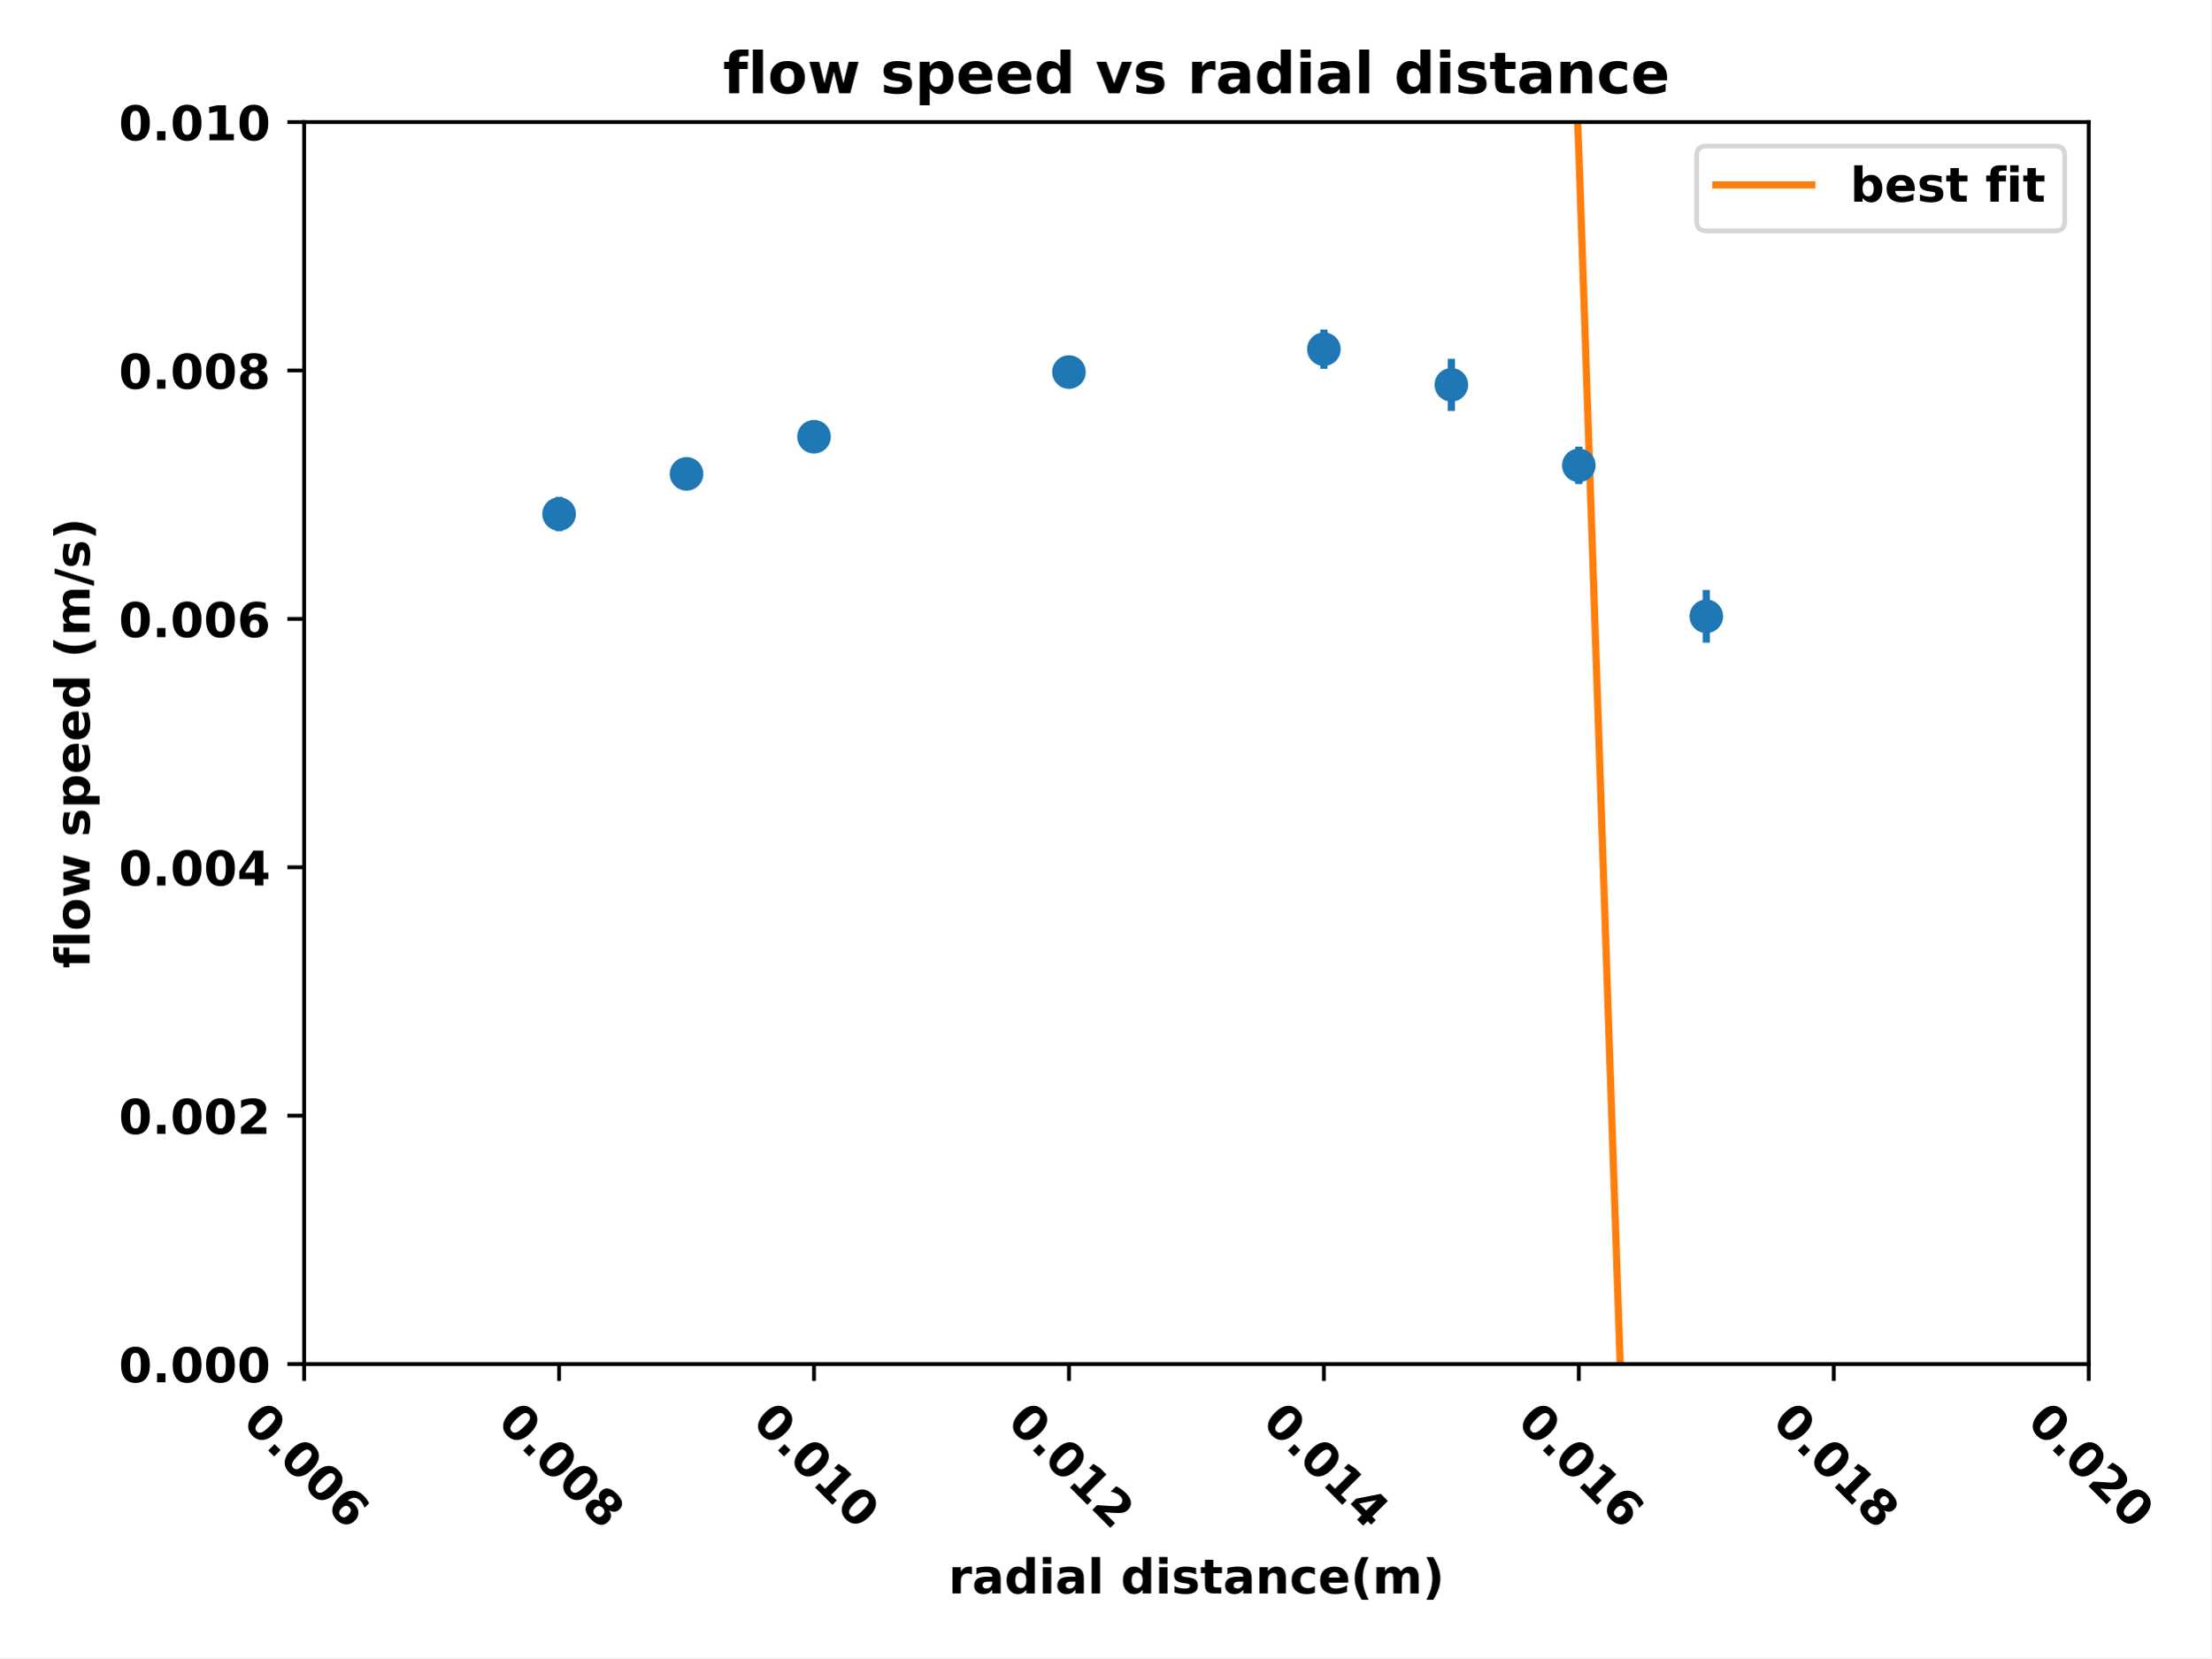
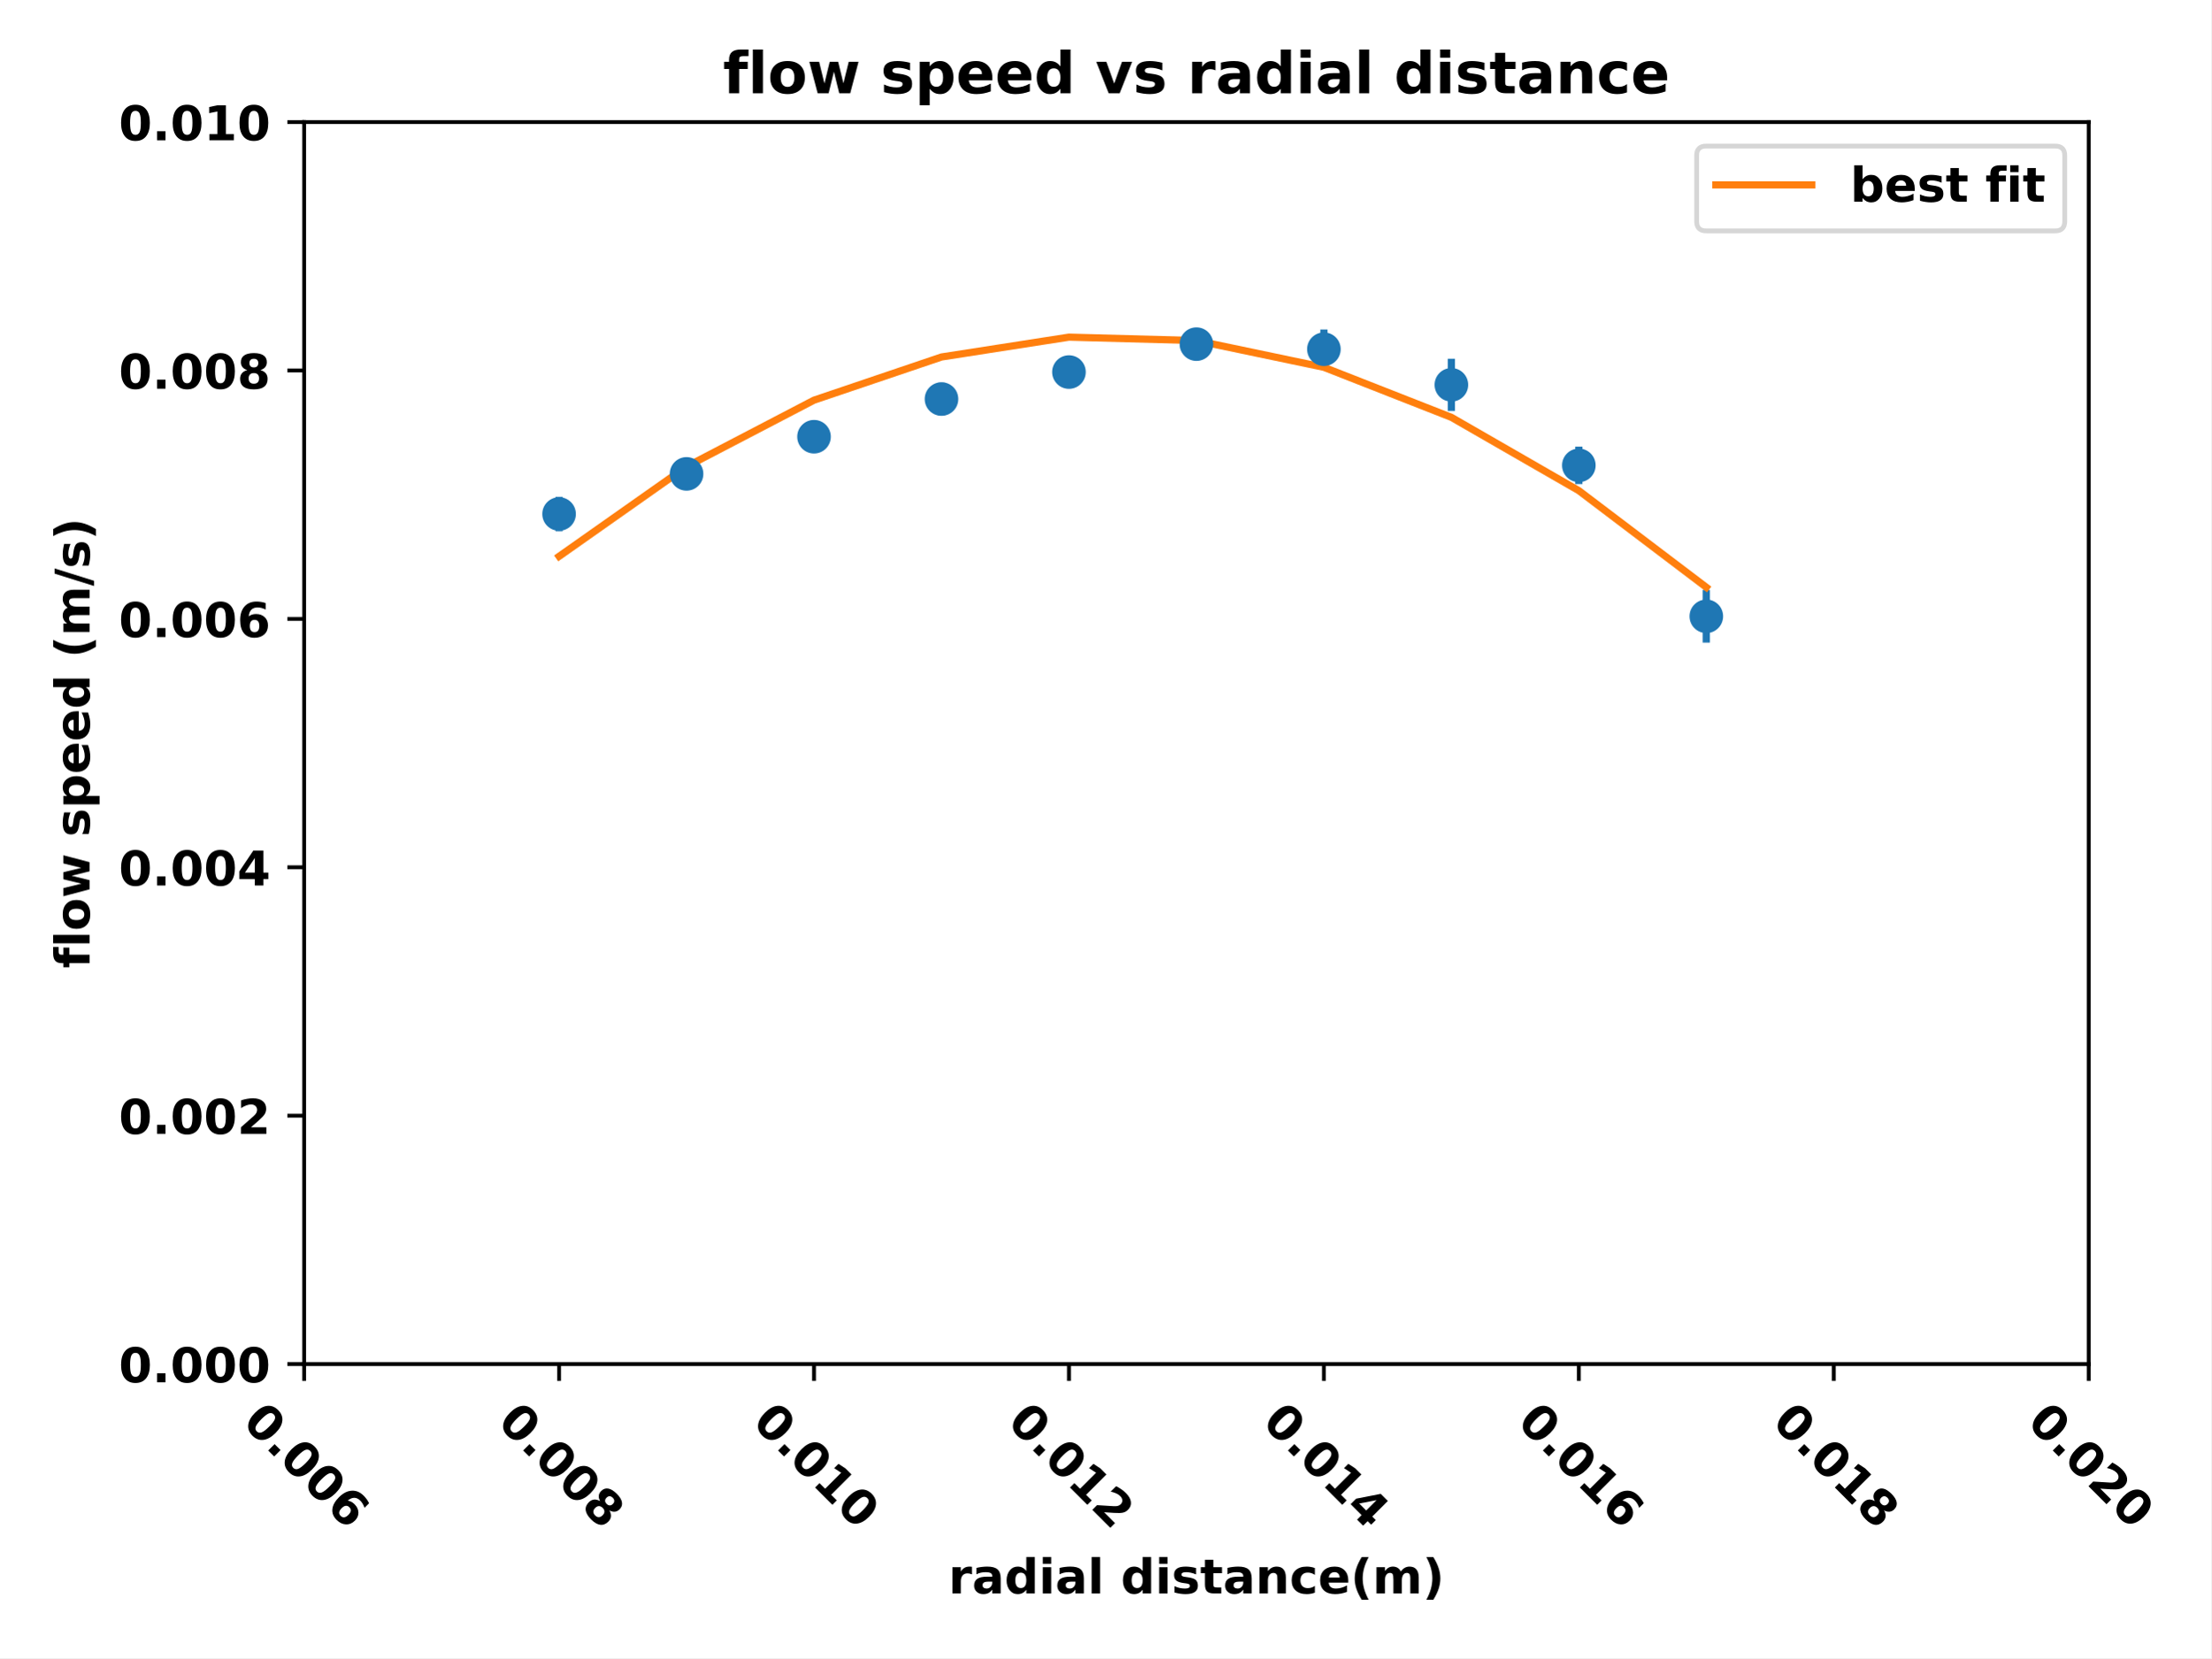
<svg xmlns="http://www.w3.org/2000/svg" xmlns:xlink="http://www.w3.org/1999/xlink" width="460.8pt" height="345.6pt" viewBox="0 0 460.8 345.6" version="1.1">
  <defs>
    <style type="text/css">*{stroke-linejoin: round; stroke-linecap: butt}</style>
  </defs>
  <g id="figure_1">
    <g id="patch_1">
      <path d="M 0 345.6  L 460.8 345.6  L 460.8 0  L 0 0  z " style="fill: #ffffff" />
    </g>
    <g id="axes_1">
      <g id="patch_2">
        <path d="M 63.38 284.318  L 435.299 284.318  L 435.299 25.44  L 63.38 25.44  z " style="fill: #ffffff" />
      </g>
      <g id="matplotlib.axis_1">
        <g id="xtick_1">
          <g id="line2d_1">
            <defs>
-               <path id="m0b6b9bcdab" d="M 0 0  L 0 3.5  " style="stroke: #000000; stroke-width: 0.8" />
+               <path id="m6b2a6a6b42" d="M 0 0  L 0 3.5  " style="stroke: #000000; stroke-width: 0.8" />
            </defs>
            <g>
-               <use xlink:href="#m0b6b9bcdab" x="63.38" y="284.318" style="stroke: #000000; stroke-width: 0.8" />
+               <use xlink:href="#m6b2a6a6b42" x="63.38" y="284.318" style="stroke: #000000; stroke-width: 0.8" />
            </g>
          </g>
          <g id="text_1">
            <g transform="translate(50.24604 296.6914) rotate(-315) scale(0.1 -0.1)">
              <defs>
                <path id="DejaVuSans-Bold-30" d="M 2944 2338  Q 2944 3213 2780 3570  Q 2616 3928 2228 3928  Q 1841 3928 1675 3570  Q 1509 3213 1509 2338  Q 1509 1453 1675 1090  Q 1841 728 2228 728  Q 2613 728 2778 1090  Q 2944 1453 2944 2338  z M 4147 2328  Q 4147 1169 3647 539  Q 3147 -91 2228 -91  Q 1306 -91 806 539  Q 306 1169 306 2328  Q 306 3491 806 4120  Q 1306 4750 2228 4750  Q 3147 4750 3647 4120  Q 4147 3491 4147 2328  z " transform="scale(0.015625)" />
                <path id="DejaVuSans-Bold-2e" d="M 653 1209  L 1778 1209  L 1778 0  L 653 0  L 653 1209  z " transform="scale(0.015625)" />
                <path id="DejaVuSans-Bold-36" d="M 2316 2303  Q 2000 2303 1842 2098  Q 1684 1894 1684 1484  Q 1684 1075 1842 870  Q 2000 666 2316 666  Q 2634 666 2792 870  Q 2950 1075 2950 1484  Q 2950 1894 2792 2098  Q 2634 2303 2316 2303  z M 3803 4544  L 3803 3681  Q 3506 3822 3243 3889  Q 2981 3956 2731 3956  Q 2194 3956 1894 3657  Q 1594 3359 1544 2772  Q 1750 2925 1990 3001  Q 2231 3078 2516 3078  Q 3231 3078 3670 2659  Q 4109 2241 4109 1563  Q 4109 813 3618 361  Q 3128 -91 2303 -91  Q 1394 -91 895 523  Q 397 1138 397 2266  Q 397 3422 980 4083  Q 1563 4744 2578 4744  Q 2900 4744 3203 4694  Q 3506 4644 3803 4544  z " transform="scale(0.015625)" />
              </defs>
              <use xlink:href="#DejaVuSans-Bold-30" />
              <use xlink:href="#DejaVuSans-Bold-2e" x="69.58" />
              <use xlink:href="#DejaVuSans-Bold-30" x="107.568" />
              <use xlink:href="#DejaVuSans-Bold-30" x="177.148" />
              <use xlink:href="#DejaVuSans-Bold-36" x="246.729" />
            </g>
          </g>
        </g>
        <g id="xtick_2">
          <g id="line2d_2">
            <g>
-               <use xlink:href="#m0b6b9bcdab" x="116.511" y="284.318" style="stroke: #000000; stroke-width: 0.8" />
+               <use xlink:href="#m6b2a6a6b42" x="116.511" y="284.318" style="stroke: #000000; stroke-width: 0.8" />
            </g>
          </g>
          <g id="text_2">
            <g transform="translate(103.3774 296.6914) rotate(-315) scale(0.1 -0.1)">
              <defs>
                <path id="DejaVuSans-Bold-38" d="M 2228 2088  Q 1891 2088 1709 1903  Q 1528 1719 1528 1375  Q 1528 1031 1709 848  Q 1891 666 2228 666  Q 2563 666 2741 848  Q 2919 1031 2919 1375  Q 2919 1722 2741 1905  Q 2563 2088 2228 2088  z M 1350 2484  Q 925 2613 709 2878  Q 494 3144 494 3541  Q 494 4131 934 4440  Q 1375 4750 2228 4750  Q 3075 4750 3515 4442  Q 3956 4134 3956 3541  Q 3956 3144 3739 2878  Q 3522 2613 3097 2484  Q 3572 2353 3814 2058  Q 4056 1763 4056 1313  Q 4056 619 3595 264  Q 3134 -91 2228 -91  Q 1319 -91 855 264  Q 391 619 391 1313  Q 391 1763 633 2058  Q 875 2353 1350 2484  z M 1631 3419  Q 1631 3141 1786 2991  Q 1941 2841 2228 2841  Q 2509 2841 2662 2991  Q 2816 3141 2816 3419  Q 2816 3697 2662 3845  Q 2509 3994 2228 3994  Q 1941 3994 1786 3844  Q 1631 3694 1631 3419  z " transform="scale(0.015625)" />
              </defs>
              <use xlink:href="#DejaVuSans-Bold-30" />
              <use xlink:href="#DejaVuSans-Bold-2e" x="69.58" />
              <use xlink:href="#DejaVuSans-Bold-30" x="107.568" />
              <use xlink:href="#DejaVuSans-Bold-30" x="177.148" />
              <use xlink:href="#DejaVuSans-Bold-38" x="246.729" />
            </g>
          </g>
        </g>
        <g id="xtick_3">
          <g id="line2d_3">
            <g>
-               <use xlink:href="#m0b6b9bcdab" x="169.643" y="284.318" style="stroke: #000000; stroke-width: 0.8" />
+               <use xlink:href="#m6b2a6a6b42" x="169.643" y="284.318" style="stroke: #000000; stroke-width: 0.8" />
            </g>
          </g>
          <g id="text_3">
            <g transform="translate(156.5087 296.6914) rotate(-315) scale(0.1 -0.1)">
              <defs>
                <path id="DejaVuSans-Bold-31" d="M 750 831  L 1813 831  L 1813 3847  L 722 3622  L 722 4441  L 1806 4666  L 2950 4666  L 2950 831  L 4013 831  L 4013 0  L 750 0  L 750 831  z " transform="scale(0.015625)" />
              </defs>
              <use xlink:href="#DejaVuSans-Bold-30" />
              <use xlink:href="#DejaVuSans-Bold-2e" x="69.58" />
              <use xlink:href="#DejaVuSans-Bold-30" x="107.568" />
              <use xlink:href="#DejaVuSans-Bold-31" x="177.148" />
              <use xlink:href="#DejaVuSans-Bold-30" x="246.729" />
            </g>
          </g>
        </g>
        <g id="xtick_4">
          <g id="line2d_4">
            <g>
-               <use xlink:href="#m0b6b9bcdab" x="222.774" y="284.318" style="stroke: #000000; stroke-width: 0.8" />
+               <use xlink:href="#m6b2a6a6b42" x="222.774" y="284.318" style="stroke: #000000; stroke-width: 0.8" />
            </g>
          </g>
          <g id="text_4">
            <g transform="translate(209.64 296.6914) rotate(-315) scale(0.1 -0.1)">
              <defs>
                <path id="DejaVuSans-Bold-32" d="M 1844 884  L 3897 884  L 3897 0  L 506 0  L 506 884  L 2209 2388  Q 2438 2594 2547 2791  Q 2656 2988 2656 3200  Q 2656 3528 2436 3728  Q 2216 3928 1850 3928  Q 1569 3928 1234 3808  Q 900 3688 519 3450  L 519 4475  Q 925 4609 1322 4679  Q 1719 4750 2100 4750  Q 2938 4750 3402 4381  Q 3866 4013 3866 3353  Q 3866 2972 3669 2642  Q 3472 2313 2841 1759  L 1844 884  z " transform="scale(0.015625)" />
              </defs>
              <use xlink:href="#DejaVuSans-Bold-30" />
              <use xlink:href="#DejaVuSans-Bold-2e" x="69.58" />
              <use xlink:href="#DejaVuSans-Bold-30" x="107.568" />
              <use xlink:href="#DejaVuSans-Bold-31" x="177.148" />
              <use xlink:href="#DejaVuSans-Bold-32" x="246.729" />
            </g>
          </g>
        </g>
        <g id="xtick_5">
          <g id="line2d_5">
            <g>
-               <use xlink:href="#m0b6b9bcdab" x="275.905" y="284.318" style="stroke: #000000; stroke-width: 0.8" />
+               <use xlink:href="#m6b2a6a6b42" x="275.905" y="284.318" style="stroke: #000000; stroke-width: 0.8" />
            </g>
          </g>
          <g id="text_5">
            <g transform="translate(262.7713 296.6914) rotate(-315) scale(0.1 -0.1)">
              <defs>
                <path id="DejaVuSans-Bold-34" d="M 2356 3675  L 1038 1722  L 2356 1722  L 2356 3675  z M 2156 4666  L 3494 4666  L 3494 1722  L 4159 1722  L 4159 850  L 3494 850  L 3494 0  L 2356 0  L 2356 850  L 288 850  L 288 1881  L 2156 4666  z " transform="scale(0.015625)" />
              </defs>
              <use xlink:href="#DejaVuSans-Bold-30" />
              <use xlink:href="#DejaVuSans-Bold-2e" x="69.58" />
              <use xlink:href="#DejaVuSans-Bold-30" x="107.568" />
              <use xlink:href="#DejaVuSans-Bold-31" x="177.148" />
              <use xlink:href="#DejaVuSans-Bold-34" x="246.729" />
            </g>
          </g>
        </g>
        <g id="xtick_6">
          <g id="line2d_6">
            <g>
-               <use xlink:href="#m0b6b9bcdab" x="329.037" y="284.318" style="stroke: #000000; stroke-width: 0.8" />
+               <use xlink:href="#m6b2a6a6b42" x="329.037" y="284.318" style="stroke: #000000; stroke-width: 0.8" />
            </g>
          </g>
          <g id="text_6">
            <g transform="translate(315.9027 296.6914) rotate(-315) scale(0.1 -0.1)">
              <use xlink:href="#DejaVuSans-Bold-30" />
              <use xlink:href="#DejaVuSans-Bold-2e" x="69.58" />
              <use xlink:href="#DejaVuSans-Bold-30" x="107.568" />
              <use xlink:href="#DejaVuSans-Bold-31" x="177.148" />
              <use xlink:href="#DejaVuSans-Bold-36" x="246.729" />
            </g>
          </g>
        </g>
        <g id="xtick_7">
          <g id="line2d_7">
            <g>
-               <use xlink:href="#m0b6b9bcdab" x="382.168" y="284.318" style="stroke: #000000; stroke-width: 0.8" />
+               <use xlink:href="#m6b2a6a6b42" x="382.168" y="284.318" style="stroke: #000000; stroke-width: 0.8" />
            </g>
          </g>
          <g id="text_7">
            <g transform="translate(369.034 296.6914) rotate(-315) scale(0.1 -0.1)">
              <use xlink:href="#DejaVuSans-Bold-30" />
              <use xlink:href="#DejaVuSans-Bold-2e" x="69.58" />
              <use xlink:href="#DejaVuSans-Bold-30" x="107.568" />
              <use xlink:href="#DejaVuSans-Bold-31" x="177.148" />
              <use xlink:href="#DejaVuSans-Bold-38" x="246.729" />
            </g>
          </g>
        </g>
        <g id="xtick_8">
          <g id="line2d_8">
            <g>
-               <use xlink:href="#m0b6b9bcdab" x="435.299" y="284.318" style="stroke: #000000; stroke-width: 0.8" />
+               <use xlink:href="#m6b2a6a6b42" x="435.299" y="284.318" style="stroke: #000000; stroke-width: 0.8" />
            </g>
          </g>
          <g id="text_8">
            <g transform="translate(422.1653 296.6914) rotate(-315) scale(0.1 -0.1)">
              <use xlink:href="#DejaVuSans-Bold-30" />
              <use xlink:href="#DejaVuSans-Bold-2e" x="69.58" />
              <use xlink:href="#DejaVuSans-Bold-30" x="107.568" />
              <use xlink:href="#DejaVuSans-Bold-32" x="177.148" />
              <use xlink:href="#DejaVuSans-Bold-30" x="246.729" />
            </g>
          </g>
        </g>
        <g id="text_9">
          <g transform="translate(197.6498 332.126) scale(0.1 -0.1)">
            <defs>
              <path id="DejaVuSans-Bold-72" d="M 3138 2547  Q 2991 2616 2845 2648  Q 2700 2681 2553 2681  Q 2122 2681 1889 2404  Q 1656 2128 1656 1613  L 1656 0  L 538 0  L 538 3500  L 1656 3500  L 1656 2925  Q 1872 3269 2151 3426  Q 2431 3584 2822 3584  Q 2878 3584 2943 3579  Q 3009 3575 3134 3559  L 3138 2547  z " transform="scale(0.015625)" />
              <path id="DejaVuSans-Bold-61" d="M 2106 1575  Q 1756 1575 1579 1456  Q 1403 1338 1403 1106  Q 1403 894 1545 773  Q 1688 653 1941 653  Q 2256 653 2472 879  Q 2688 1106 2688 1447  L 2688 1575  L 2106 1575  z M 3816 1997  L 3816 0  L 2688 0  L 2688 519  Q 2463 200 2181 54  Q 1900 -91 1497 -91  Q 953 -91 614 226  Q 275 544 275 1050  Q 275 1666 698 1953  Q 1122 2241 2028 2241  L 2688 2241  L 2688 2328  Q 2688 2594 2478 2717  Q 2269 2841 1825 2841  Q 1466 2841 1156 2769  Q 847 2697 581 2553  L 581 3406  Q 941 3494 1303 3539  Q 1666 3584 2028 3584  Q 2975 3584 3395 3211  Q 3816 2838 3816 1997  z " transform="scale(0.015625)" />
              <path id="DejaVuSans-Bold-64" d="M 2919 2988  L 2919 4863  L 4044 4863  L 4044 0  L 2919 0  L 2919 506  Q 2688 197 2409 53  Q 2131 -91 1766 -91  Q 1119 -91 703 423  Q 288 938 288 1747  Q 288 2556 703 3070  Q 1119 3584 1766 3584  Q 2128 3584 2408 3439  Q 2688 3294 2919 2988  z M 2181 722  Q 2541 722 2730 984  Q 2919 1247 2919 1747  Q 2919 2247 2730 2509  Q 2541 2772 2181 2772  Q 1825 2772 1636 2509  Q 1447 2247 1447 1747  Q 1447 1247 1636 984  Q 1825 722 2181 722  z " transform="scale(0.015625)" />
              <path id="DejaVuSans-Bold-69" d="M 538 3500  L 1656 3500  L 1656 0  L 538 0  L 538 3500  z M 538 4863  L 1656 4863  L 1656 3950  L 538 3950  L 538 4863  z " transform="scale(0.015625)" />
              <path id="DejaVuSans-Bold-6c" d="M 538 4863  L 1656 4863  L 1656 0  L 538 0  L 538 4863  z " transform="scale(0.015625)" />
              <path id="DejaVuSans-Bold-20" transform="scale(0.015625)" />
              <path id="DejaVuSans-Bold-73" d="M 3272 3391  L 3272 2541  Q 2913 2691 2578 2766  Q 2244 2841 1947 2841  Q 1628 2841 1473 2761  Q 1319 2681 1319 2516  Q 1319 2381 1436 2309  Q 1553 2238 1856 2203  L 2053 2175  Q 2913 2066 3209 1816  Q 3506 1566 3506 1031  Q 3506 472 3093 190  Q 2681 -91 1863 -91  Q 1516 -91 1145 -36  Q 775 19 384 128  L 384 978  Q 719 816 1070 734  Q 1422 653 1784 653  Q 2113 653 2278 743  Q 2444 834 2444 1013  Q 2444 1163 2330 1236  Q 2216 1309 1875 1350  L 1678 1375  Q 931 1469 631 1722  Q 331 1975 331 2491  Q 331 3047 712 3315  Q 1094 3584 1881 3584  Q 2191 3584 2531 3537  Q 2872 3491 3272 3391  z " transform="scale(0.015625)" />
              <path id="DejaVuSans-Bold-74" d="M 1759 4494  L 1759 3500  L 2913 3500  L 2913 2700  L 1759 2700  L 1759 1216  Q 1759 972 1856 886  Q 1953 800 2241 800  L 2816 800  L 2816 0  L 1856 0  Q 1194 0 917 276  Q 641 553 641 1216  L 641 2700  L 84 2700  L 84 3500  L 641 3500  L 641 4494  L 1759 4494  z " transform="scale(0.015625)" />
              <path id="DejaVuSans-Bold-6e" d="M 4056 2131  L 4056 0  L 2931 0  L 2931 347  L 2931 1631  Q 2931 2084 2911 2256  Q 2891 2428 2841 2509  Q 2775 2619 2662 2680  Q 2550 2741 2406 2741  Q 2056 2741 1856 2470  Q 1656 2200 1656 1722  L 1656 0  L 538 0  L 538 3500  L 1656 3500  L 1656 2988  Q 1909 3294 2193 3439  Q 2478 3584 2822 3584  Q 3428 3584 3742 3212  Q 4056 2841 4056 2131  z " transform="scale(0.015625)" />
              <path id="DejaVuSans-Bold-63" d="M 3366 3391  L 3366 2478  Q 3138 2634 2908 2709  Q 2678 2784 2431 2784  Q 1963 2784 1702 2511  Q 1441 2238 1441 1747  Q 1441 1256 1702 982  Q 1963 709 2431 709  Q 2694 709 2930 787  Q 3166 866 3366 1019  L 3366 103  Q 3103 6 2833 -42  Q 2563 -91 2291 -91  Q 1344 -91 809 395  Q 275 881 275 1747  Q 275 2613 809 3098  Q 1344 3584 2291 3584  Q 2566 3584 2833 3536  Q 3100 3488 3366 3391  z " transform="scale(0.015625)" />
              <path id="DejaVuSans-Bold-65" d="M 4031 1759  L 4031 1441  L 1416 1441  Q 1456 1047 1700 850  Q 1944 653 2381 653  Q 2734 653 3104 758  Q 3475 863 3866 1075  L 3866 213  Q 3469 63 3072 -14  Q 2675 -91 2278 -91  Q 1328 -91 801 392  Q 275 875 275 1747  Q 275 2603 792 3093  Q 1309 3584 2216 3584  Q 3041 3584 3536 3087  Q 4031 2591 4031 1759  z M 2881 2131  Q 2881 2450 2695 2645  Q 2509 2841 2209 2841  Q 1884 2841 1681 2658  Q 1478 2475 1428 2131  L 2881 2131  z " transform="scale(0.015625)" />
              <path id="DejaVuSans-Bold-28" d="M 2413 -844  L 1484 -844  Q 1006 -72 778 623  Q 550 1319 550 2003  Q 550 2688 779 3389  Q 1009 4091 1484 4856  L 2413 4856  Q 2013 4116 1813 3408  Q 1613 2700 1613 2009  Q 1613 1319 1811 609  Q 2009 -100 2413 -844  z " transform="scale(0.015625)" />
              <path id="DejaVuSans-Bold-6d" d="M 3781 2919  Q 3994 3244 4286 3414  Q 4578 3584 4928 3584  Q 5531 3584 5847 3212  Q 6163 2841 6163 2131  L 6163 0  L 5038 0  L 5038 1825  Q 5041 1866 5042 1909  Q 5044 1953 5044 2034  Q 5044 2406 4934 2573  Q 4825 2741 4581 2741  Q 4263 2741 4089 2478  Q 3916 2216 3909 1719  L 3909 0  L 2784 0  L 2784 1825  Q 2784 2406 2684 2573  Q 2584 2741 2328 2741  Q 2006 2741 1831 2477  Q 1656 2213 1656 1722  L 1656 0  L 531 0  L 531 3500  L 1656 3500  L 1656 2988  Q 1863 3284 2130 3434  Q 2397 3584 2719 3584  Q 3081 3584 3359 3409  Q 3638 3234 3781 2919  z " transform="scale(0.015625)" />
              <path id="DejaVuSans-Bold-29" d="M 513 -844  Q 913 -100 1113 609  Q 1313 1319 1313 2009  Q 1313 2700 1113 3408  Q 913 4116 513 4856  L 1441 4856  Q 1916 4091 2145 3389  Q 2375 2688 2375 2003  Q 2375 1319 2147 623  Q 1919 -72 1441 -844  L 513 -844  z " transform="scale(0.015625)" />
            </defs>
            <use xlink:href="#DejaVuSans-Bold-72" />
            <use xlink:href="#DejaVuSans-Bold-61" x="49.316" />
            <use xlink:href="#DejaVuSans-Bold-64" x="116.797" />
            <use xlink:href="#DejaVuSans-Bold-69" x="188.379" />
            <use xlink:href="#DejaVuSans-Bold-61" x="222.656" />
            <use xlink:href="#DejaVuSans-Bold-6c" x="290.137" />
            <use xlink:href="#DejaVuSans-Bold-20" x="324.414" />
            <use xlink:href="#DejaVuSans-Bold-64" x="359.229" />
            <use xlink:href="#DejaVuSans-Bold-69" x="430.811" />
            <use xlink:href="#DejaVuSans-Bold-73" x="465.088" />
            <use xlink:href="#DejaVuSans-Bold-74" x="524.609" />
            <use xlink:href="#DejaVuSans-Bold-61" x="572.412" />
            <use xlink:href="#DejaVuSans-Bold-6e" x="639.893" />
            <use xlink:href="#DejaVuSans-Bold-63" x="711.084" />
            <use xlink:href="#DejaVuSans-Bold-65" x="770.361" />
            <use xlink:href="#DejaVuSans-Bold-28" x="838.184" />
            <use xlink:href="#DejaVuSans-Bold-6d" x="883.887" />
            <use xlink:href="#DejaVuSans-Bold-29" x="988.086" />
          </g>
        </g>
      </g>
      <g id="matplotlib.axis_2">
        <g id="ytick_1">
          <g id="line2d_9">
            <defs>
-               <path id="m0c02df093c" d="M 0 0  L -3.5 0  " style="stroke: #000000; stroke-width: 0.8" />
+               <path id="m4eedeb02e1" d="M 0 0  L -3.5 0  " style="stroke: #000000; stroke-width: 0.8" />
            </defs>
            <g>
-               <use xlink:href="#m0c02df093c" x="63.38" y="284.318" style="stroke: #000000; stroke-width: 0.8" />
+               <use xlink:href="#m4eedeb02e1" x="63.38" y="284.318" style="stroke: #000000; stroke-width: 0.8" />
            </g>
          </g>
          <g id="text_10">
            <g transform="translate(24.75031 288.1177) scale(0.1 -0.1)">
              <use xlink:href="#DejaVuSans-Bold-30" />
              <use xlink:href="#DejaVuSans-Bold-2e" x="69.58" />
              <use xlink:href="#DejaVuSans-Bold-30" x="107.568" />
              <use xlink:href="#DejaVuSans-Bold-30" x="177.148" />
              <use xlink:href="#DejaVuSans-Bold-30" x="246.729" />
            </g>
          </g>
        </g>
        <g id="ytick_2">
          <g id="line2d_10">
            <g>
-               <use xlink:href="#m0c02df093c" x="63.38" y="232.543" style="stroke: #000000; stroke-width: 0.8" />
+               <use xlink:href="#m4eedeb02e1" x="63.38" y="232.543" style="stroke: #000000; stroke-width: 0.8" />
            </g>
          </g>
          <g id="text_11">
            <g transform="translate(24.75031 236.342) scale(0.1 -0.1)">
              <use xlink:href="#DejaVuSans-Bold-30" />
              <use xlink:href="#DejaVuSans-Bold-2e" x="69.58" />
              <use xlink:href="#DejaVuSans-Bold-30" x="107.568" />
              <use xlink:href="#DejaVuSans-Bold-30" x="177.148" />
              <use xlink:href="#DejaVuSans-Bold-32" x="246.729" />
            </g>
          </g>
        </g>
        <g id="ytick_3">
          <g id="line2d_11">
            <g>
-               <use xlink:href="#m0c02df093c" x="63.38" y="180.767" style="stroke: #000000; stroke-width: 0.8" />
+               <use xlink:href="#m4eedeb02e1" x="63.38" y="180.767" style="stroke: #000000; stroke-width: 0.8" />
            </g>
          </g>
          <g id="text_12">
            <g transform="translate(24.75031 184.5663) scale(0.1 -0.1)">
              <use xlink:href="#DejaVuSans-Bold-30" />
              <use xlink:href="#DejaVuSans-Bold-2e" x="69.58" />
              <use xlink:href="#DejaVuSans-Bold-30" x="107.568" />
              <use xlink:href="#DejaVuSans-Bold-30" x="177.148" />
              <use xlink:href="#DejaVuSans-Bold-34" x="246.729" />
            </g>
          </g>
        </g>
        <g id="ytick_4">
          <g id="line2d_12">
            <g>
-               <use xlink:href="#m0c02df093c" x="63.38" y="128.991" style="stroke: #000000; stroke-width: 0.8" />
+               <use xlink:href="#m4eedeb02e1" x="63.38" y="128.991" style="stroke: #000000; stroke-width: 0.8" />
            </g>
          </g>
          <g id="text_13">
            <g transform="translate(24.75031 132.7906) scale(0.1 -0.1)">
              <use xlink:href="#DejaVuSans-Bold-30" />
              <use xlink:href="#DejaVuSans-Bold-2e" x="69.58" />
              <use xlink:href="#DejaVuSans-Bold-30" x="107.568" />
              <use xlink:href="#DejaVuSans-Bold-30" x="177.148" />
              <use xlink:href="#DejaVuSans-Bold-36" x="246.729" />
            </g>
          </g>
        </g>
        <g id="ytick_5">
          <g id="line2d_13">
            <g>
-               <use xlink:href="#m0c02df093c" x="63.38" y="77.216" style="stroke: #000000; stroke-width: 0.8" />
+               <use xlink:href="#m4eedeb02e1" x="63.38" y="77.216" style="stroke: #000000; stroke-width: 0.8" />
            </g>
          </g>
          <g id="text_14">
            <g transform="translate(24.75031 81.01492) scale(0.1 -0.1)">
              <use xlink:href="#DejaVuSans-Bold-30" />
              <use xlink:href="#DejaVuSans-Bold-2e" x="69.58" />
              <use xlink:href="#DejaVuSans-Bold-30" x="107.568" />
              <use xlink:href="#DejaVuSans-Bold-30" x="177.148" />
              <use xlink:href="#DejaVuSans-Bold-38" x="246.729" />
            </g>
          </g>
        </g>
        <g id="ytick_6">
          <g id="line2d_14">
            <g>
-               <use xlink:href="#m0c02df093c" x="63.38" y="25.44" style="stroke: #000000; stroke-width: 0.8" />
+               <use xlink:href="#m4eedeb02e1" x="63.38" y="25.44" style="stroke: #000000; stroke-width: 0.8" />
            </g>
          </g>
          <g id="text_15">
            <g transform="translate(24.75031 29.23922) scale(0.1 -0.1)">
              <use xlink:href="#DejaVuSans-Bold-30" />
              <use xlink:href="#DejaVuSans-Bold-2e" x="69.58" />
              <use xlink:href="#DejaVuSans-Bold-30" x="107.568" />
              <use xlink:href="#DejaVuSans-Bold-31" x="177.148" />
              <use xlink:href="#DejaVuSans-Bold-30" x="246.729" />
            </g>
          </g>
        </g>
        <g id="text_16">
          <g transform="translate(18.67063 201.8035) rotate(-90) scale(0.1 -0.1)">
            <defs>
              <path id="DejaVuSans-Bold-66" d="M 2841 4863  L 2841 4128  L 2222 4128  Q 1984 4128 1890 4042  Q 1797 3956 1797 3744  L 1797 3500  L 2753 3500  L 2753 2700  L 1797 2700  L 1797 0  L 678 0  L 678 2700  L 122 2700  L 122 3500  L 678 3500  L 678 3744  Q 678 4316 997 4589  Q 1316 4863 1984 4863  L 2841 4863  z " transform="scale(0.015625)" />
              <path id="DejaVuSans-Bold-6f" d="M 2203 2784  Q 1831 2784 1636 2517  Q 1441 2250 1441 1747  Q 1441 1244 1636 976  Q 1831 709 2203 709  Q 2569 709 2762 976  Q 2956 1244 2956 1747  Q 2956 2250 2762 2517  Q 2569 2784 2203 2784  z M 2203 3584  Q 3106 3584 3614 3096  Q 4122 2609 4122 1747  Q 4122 884 3614 396  Q 3106 -91 2203 -91  Q 1297 -91 786 396  Q 275 884 275 1747  Q 275 2609 786 3096  Q 1297 3584 2203 3584  z " transform="scale(0.015625)" />
              <path id="DejaVuSans-Bold-77" d="M 225 3500  L 1313 3500  L 1900 1088  L 2491 3500  L 3425 3500  L 4013 1113  L 4603 3500  L 5691 3500  L 4769 0  L 3547 0  L 2956 2406  L 2369 0  L 1147 0  L 225 3500  z " transform="scale(0.015625)" />
              <path id="DejaVuSans-Bold-70" d="M 1656 506  L 1656 -1331  L 538 -1331  L 538 3500  L 1656 3500  L 1656 2988  Q 1888 3294 2169 3439  Q 2450 3584 2816 3584  Q 3463 3584 3878 3070  Q 4294 2556 4294 1747  Q 4294 938 3878 423  Q 3463 -91 2816 -91  Q 2450 -91 2169 54  Q 1888 200 1656 506  z M 2400 2772  Q 2041 2772 1848 2508  Q 1656 2244 1656 1747  Q 1656 1250 1848 986  Q 2041 722 2400 722  Q 2759 722 2948 984  Q 3138 1247 3138 1747  Q 3138 2247 2948 2509  Q 2759 2772 2400 2772  z " transform="scale(0.015625)" />
              <path id="DejaVuSans-Bold-2f" d="M 1644 4666  L 2338 4666  L 691 -594  L 0 -594  L 1644 4666  z " transform="scale(0.015625)" />
            </defs>
            <use xlink:href="#DejaVuSans-Bold-66" />
            <use xlink:href="#DejaVuSans-Bold-6c" x="43.506" />
            <use xlink:href="#DejaVuSans-Bold-6f" x="77.783" />
            <use xlink:href="#DejaVuSans-Bold-77" x="146.484" />
            <use xlink:href="#DejaVuSans-Bold-20" x="238.867" />
            <use xlink:href="#DejaVuSans-Bold-73" x="273.682" />
            <use xlink:href="#DejaVuSans-Bold-70" x="333.203" />
            <use xlink:href="#DejaVuSans-Bold-65" x="404.785" />
            <use xlink:href="#DejaVuSans-Bold-65" x="472.607" />
            <use xlink:href="#DejaVuSans-Bold-64" x="540.43" />
            <use xlink:href="#DejaVuSans-Bold-20" x="612.012" />
            <use xlink:href="#DejaVuSans-Bold-28" x="646.826" />
            <use xlink:href="#DejaVuSans-Bold-6d" x="692.529" />
            <use xlink:href="#DejaVuSans-Bold-2f" x="796.729" />
            <use xlink:href="#DejaVuSans-Bold-73" x="833.252" />
            <use xlink:href="#DejaVuSans-Bold-29" x="892.773" />
          </g>
        </g>
      </g>
      <g id="LineCollection_1">
-         <path d="M 116.246 107.132  L 116.777 107.132  " clip-path="url(#p68be0d6031)" style="fill: none; stroke: #1f77b4; stroke-width: 1.5" />
-         <path d="M 142.811 98.77  L 143.343 98.77  " clip-path="url(#p68be0d6031)" style="fill: none; stroke: #1f77b4; stroke-width: 1.5" />
-         <path d="M 169.377 91.025  L 169.908 91.025  " clip-path="url(#p68be0d6031)" style="fill: none; stroke: #1f77b4; stroke-width: 1.5" />
-         <path clip-path="url(#p68be0d6031)" style="fill: none; stroke: #1f77b4; stroke-width: 1.5" />
-         <path d="M 222.508 77.545  L 223.04 77.545  " clip-path="url(#p68be0d6031)" style="fill: none; stroke: #1f77b4; stroke-width: 1.5" />
-         <path clip-path="url(#p68be0d6031)" style="fill: none; stroke: #1f77b4; stroke-width: 1.5" />
-         <path d="M 275.64 72.78  L 276.171 72.78  " clip-path="url(#p68be0d6031)" style="fill: none; stroke: #1f77b4; stroke-width: 1.5" />
-         <path d="M 302.205 80.207  L 302.737 80.207  " clip-path="url(#p68be0d6031)" style="fill: none; stroke: #1f77b4; stroke-width: 1.5" />
-         <path d="M 328.771 96.993  L 329.302 96.993  " clip-path="url(#p68be0d6031)" style="fill: none; stroke: #1f77b4; stroke-width: 1.5" />
-         <path d="M 355.337 128.455  L 355.868 128.455  " clip-path="url(#p68be0d6031)" style="fill: none; stroke: #1f77b4; stroke-width: 1.5" />
+         <path d="M 116.246 107.132  L 116.777 107.132  " clip-path="url(#p4ad31ca264)" style="fill: none; stroke: #1f77b4; stroke-width: 1.5" />
+         <path d="M 142.811 98.77  L 143.343 98.77  " clip-path="url(#p4ad31ca264)" style="fill: none; stroke: #1f77b4; stroke-width: 1.5" />
+         <path d="M 169.377 91.025  L 169.908 91.025  " clip-path="url(#p4ad31ca264)" style="fill: none; stroke: #1f77b4; stroke-width: 1.5" />
+         <path d="M 195.943 83.171  L 196.474 83.171  " clip-path="url(#p4ad31ca264)" style="fill: none; stroke: #1f77b4; stroke-width: 1.5" />
+         <path d="M 222.508 77.545  L 223.04 77.545  " clip-path="url(#p4ad31ca264)" style="fill: none; stroke: #1f77b4; stroke-width: 1.5" />
+         <path d="M 249.074 71.728  L 249.605 71.728  " clip-path="url(#p4ad31ca264)" style="fill: none; stroke: #1f77b4; stroke-width: 1.5" />
+         <path d="M 275.64 72.78  L 276.171 72.78  " clip-path="url(#p4ad31ca264)" style="fill: none; stroke: #1f77b4; stroke-width: 1.5" />
+         <path d="M 302.205 80.207  L 302.737 80.207  " clip-path="url(#p4ad31ca264)" style="fill: none; stroke: #1f77b4; stroke-width: 1.5" />
+         <path d="M 328.771 96.993  L 329.302 96.993  " clip-path="url(#p4ad31ca264)" style="fill: none; stroke: #1f77b4; stroke-width: 1.5" />
+         <path d="M 355.337 128.455  L 355.868 128.455  " clip-path="url(#p4ad31ca264)" style="fill: none; stroke: #1f77b4; stroke-width: 1.5" />
      </g>
      <g id="LineCollection_2">
-         <path d="M 116.511 110.711  L 116.511 103.553  " clip-path="url(#p68be0d6031)" style="fill: none; stroke: #1f77b4; stroke-width: 1.5" />
-         <path d="M 143.077 102.069  L 143.077 95.471  " clip-path="url(#p68be0d6031)" style="fill: none; stroke: #1f77b4; stroke-width: 1.5" />
-         <path d="M 169.643 94.36  L 169.643 87.691  " clip-path="url(#p68be0d6031)" style="fill: none; stroke: #1f77b4; stroke-width: 1.5" />
-         <path clip-path="url(#p68be0d6031)" style="fill: none; stroke: #1f77b4; stroke-width: 1.5" />
-         <path d="M 222.774 80.565  L 222.774 74.526  " clip-path="url(#p68be0d6031)" style="fill: none; stroke: #1f77b4; stroke-width: 1.5" />
-         <path clip-path="url(#p68be0d6031)" style="fill: none; stroke: #1f77b4; stroke-width: 1.5" />
-         <path d="M 275.905 76.875  L 275.905 68.684  " clip-path="url(#p68be0d6031)" style="fill: none; stroke: #1f77b4; stroke-width: 1.5" />
-         <path d="M 302.471 85.647  L 302.471 74.767  " clip-path="url(#p68be0d6031)" style="fill: none; stroke: #1f77b4; stroke-width: 1.5" />
-         <path d="M 329.037 100.897  L 329.037 93.089  " clip-path="url(#p68be0d6031)" style="fill: none; stroke: #1f77b4; stroke-width: 1.5" />
-         <path d="M 355.602 133.945  L 355.602 122.965  " clip-path="url(#p68be0d6031)" style="fill: none; stroke: #1f77b4; stroke-width: 1.5" />
+         <path d="M 116.511 110.711  L 116.511 103.553  " clip-path="url(#p4ad31ca264)" style="fill: none; stroke: #1f77b4; stroke-width: 1.5" />
+         <path d="M 143.077 102.069  L 143.077 95.471  " clip-path="url(#p4ad31ca264)" style="fill: none; stroke: #1f77b4; stroke-width: 1.5" />
+         <path d="M 169.643 94.36  L 169.643 87.691  " clip-path="url(#p4ad31ca264)" style="fill: none; stroke: #1f77b4; stroke-width: 1.5" />
+         <path d="M 196.208 86.563  L 196.208 79.779  " clip-path="url(#p4ad31ca264)" style="fill: none; stroke: #1f77b4; stroke-width: 1.5" />
+         <path d="M 222.774 80.565  L 222.774 74.526  " clip-path="url(#p4ad31ca264)" style="fill: none; stroke: #1f77b4; stroke-width: 1.5" />
+         <path d="M 249.34 74.635  L 249.34 68.822  " clip-path="url(#p4ad31ca264)" style="fill: none; stroke: #1f77b4; stroke-width: 1.5" />
+         <path d="M 275.905 76.875  L 275.905 68.684  " clip-path="url(#p4ad31ca264)" style="fill: none; stroke: #1f77b4; stroke-width: 1.5" />
+         <path d="M 302.471 85.647  L 302.471 74.767  " clip-path="url(#p4ad31ca264)" style="fill: none; stroke: #1f77b4; stroke-width: 1.5" />
+         <path d="M 329.037 100.897  L 329.037 93.089  " clip-path="url(#p4ad31ca264)" style="fill: none; stroke: #1f77b4; stroke-width: 1.5" />
+         <path d="M 355.602 133.945  L 355.602 122.965  " clip-path="url(#p4ad31ca264)" style="fill: none; stroke: #1f77b4; stroke-width: 1.5" />
      </g>
      <g id="line2d_15">
-         <path d="M 327.655 -1  L 329.037 31.404  L 339.774 346.6  " clip-path="url(#p68be0d6031)" style="fill: none; stroke: #ff7f0e; stroke-width: 1.5; stroke-linecap: square" />
+         <path d="M 116.511 115.956  L 143.077 97.249  L 169.643 83.398  L 196.208 74.403  L 222.774 70.264  L 249.34 70.981  L 275.905 76.554  L 302.471 86.982  L 329.037 102.267  L 355.602 122.407  " clip-path="url(#p4ad31ca264)" style="fill: none; stroke: #ff7f0e; stroke-width: 1.5; stroke-linecap: square" />
      </g>
      <g id="line2d_16">
        <defs>
-           <path id="m9ca1208526" d="M 0 3  C 0.796 3 1.559 2.684 2.121 2.121  C 2.684 1.559 3 0.796 3 0  C 3 -0.796 2.684 -1.559 2.121 -2.121  C 1.559 -2.684 0.796 -3 0 -3  C -0.796 -3 -1.559 -2.684 -2.121 -2.121  C -2.684 -1.559 -3 -0.796 -3 0  C -3 0.796 -2.684 1.559 -2.121 2.121  C -1.559 2.684 -0.796 3 0 3  z " style="stroke: #1f77b4" />
+           <path id="mcdf59b52bd" d="M 0 3  C 0.796 3 1.559 2.684 2.121 2.121  C 2.684 1.559 3 0.796 3 0  C 3 -0.796 2.684 -1.559 2.121 -2.121  C 1.559 -2.684 0.796 -3 0 -3  C -0.796 -3 -1.559 -2.684 -2.121 -2.121  C -2.684 -1.559 -3 -0.796 -3 0  C -3 0.796 -2.684 1.559 -2.121 2.121  C -1.559 2.684 -0.796 3 0 3  z " style="stroke: #1f77b4" />
        </defs>
-         <g clip-path="url(#p68be0d6031)">
-           <use xlink:href="#m9ca1208526" x="116.511" y="107.132" style="fill: #1f77b4; stroke: #1f77b4" />
-           <use xlink:href="#m9ca1208526" x="143.077" y="98.77" style="fill: #1f77b4; stroke: #1f77b4" />
-           <use xlink:href="#m9ca1208526" x="169.643" y="91.025" style="fill: #1f77b4; stroke: #1f77b4" />
-           <use xlink:href="#m9ca1208526" x="170.966" y="-1" style="fill: #1f77b4; stroke: #1f77b4" />
-           <use xlink:href="#m9ca1208526" x="221.636" y="-1" style="fill: #1f77b4; stroke: #1f77b4" />
-           <use xlink:href="#m9ca1208526" x="222.774" y="77.545" style="fill: #1f77b4; stroke: #1f77b4" />
-           <use xlink:href="#m9ca1208526" x="243.443" y="-1" style="fill: #1f77b4; stroke: #1f77b4" />
-           <use xlink:href="#m9ca1208526" x="255.528" y="-1" style="fill: #1f77b4; stroke: #1f77b4" />
-           <use xlink:href="#m9ca1208526" x="275.905" y="72.78" style="fill: #1f77b4; stroke: #1f77b4" />
-           <use xlink:href="#m9ca1208526" x="302.471" y="80.207" style="fill: #1f77b4; stroke: #1f77b4" />
-           <use xlink:href="#m9ca1208526" x="329.037" y="96.993" style="fill: #1f77b4; stroke: #1f77b4" />
-           <use xlink:href="#m9ca1208526" x="355.602" y="128.455" style="fill: #1f77b4; stroke: #1f77b4" />
+         <g clip-path="url(#p4ad31ca264)">
+           <use xlink:href="#mcdf59b52bd" x="116.511" y="107.132" style="fill: #1f77b4; stroke: #1f77b4" />
+           <use xlink:href="#mcdf59b52bd" x="143.077" y="98.77" style="fill: #1f77b4; stroke: #1f77b4" />
+           <use xlink:href="#mcdf59b52bd" x="169.643" y="91.025" style="fill: #1f77b4; stroke: #1f77b4" />
+           <use xlink:href="#mcdf59b52bd" x="196.208" y="83.171" style="fill: #1f77b4; stroke: #1f77b4" />
+           <use xlink:href="#mcdf59b52bd" x="222.774" y="77.545" style="fill: #1f77b4; stroke: #1f77b4" />
+           <use xlink:href="#mcdf59b52bd" x="249.34" y="71.728" style="fill: #1f77b4; stroke: #1f77b4" />
+           <use xlink:href="#mcdf59b52bd" x="275.905" y="72.78" style="fill: #1f77b4; stroke: #1f77b4" />
+           <use xlink:href="#mcdf59b52bd" x="302.471" y="80.207" style="fill: #1f77b4; stroke: #1f77b4" />
+           <use xlink:href="#mcdf59b52bd" x="329.037" y="96.993" style="fill: #1f77b4; stroke: #1f77b4" />
+           <use xlink:href="#mcdf59b52bd" x="355.602" y="128.455" style="fill: #1f77b4; stroke: #1f77b4" />
        </g>
      </g>
      <g id="patch_3">
        <path d="M 63.38 284.318  L 63.38 25.44  " style="fill: none; stroke: #000000; stroke-width: 0.8; stroke-linejoin: miter; stroke-linecap: square" />
      </g>
      <g id="patch_4">
        <path d="M 435.299 284.318  L 435.299 25.44  " style="fill: none; stroke: #000000; stroke-width: 0.8; stroke-linejoin: miter; stroke-linecap: square" />
      </g>
      <g id="patch_5">
        <path d="M 63.38 284.318  L 435.299 284.318  " style="fill: none; stroke: #000000; stroke-width: 0.8; stroke-linejoin: miter; stroke-linecap: square" />
      </g>
      <g id="patch_6">
        <path d="M 63.38 25.44  L 435.299 25.44  " style="fill: none; stroke: #000000; stroke-width: 0.8; stroke-linejoin: miter; stroke-linecap: square" />
      </g>
      <g id="text_17">
        <g transform="translate(150.6678 19.44) scale(0.12 -0.12)">
          <defs>
            <path id="DejaVuSans-Bold-76" d="M 97 3500  L 1216 3500  L 2088 1081  L 2956 3500  L 4078 3500  L 2700 0  L 1472 0  L 97 3500  z " transform="scale(0.015625)" />
          </defs>
          <use xlink:href="#DejaVuSans-Bold-66" />
          <use xlink:href="#DejaVuSans-Bold-6c" x="43.506" />
          <use xlink:href="#DejaVuSans-Bold-6f" x="77.783" />
          <use xlink:href="#DejaVuSans-Bold-77" x="146.484" />
          <use xlink:href="#DejaVuSans-Bold-20" x="238.867" />
          <use xlink:href="#DejaVuSans-Bold-73" x="273.682" />
          <use xlink:href="#DejaVuSans-Bold-70" x="333.203" />
          <use xlink:href="#DejaVuSans-Bold-65" x="404.785" />
          <use xlink:href="#DejaVuSans-Bold-65" x="472.607" />
          <use xlink:href="#DejaVuSans-Bold-64" x="540.43" />
          <use xlink:href="#DejaVuSans-Bold-20" x="612.012" />
          <use xlink:href="#DejaVuSans-Bold-76" x="646.826" />
          <use xlink:href="#DejaVuSans-Bold-73" x="712.012" />
          <use xlink:href="#DejaVuSans-Bold-20" x="771.533" />
          <use xlink:href="#DejaVuSans-Bold-72" x="806.348" />
          <use xlink:href="#DejaVuSans-Bold-61" x="855.664" />
          <use xlink:href="#DejaVuSans-Bold-64" x="923.145" />
          <use xlink:href="#DejaVuSans-Bold-69" x="994.727" />
          <use xlink:href="#DejaVuSans-Bold-61" x="1029.004" />
          <use xlink:href="#DejaVuSans-Bold-6c" x="1096.484" />
          <use xlink:href="#DejaVuSans-Bold-20" x="1130.762" />
          <use xlink:href="#DejaVuSans-Bold-64" x="1165.576" />
          <use xlink:href="#DejaVuSans-Bold-69" x="1237.158" />
          <use xlink:href="#DejaVuSans-Bold-73" x="1271.436" />
          <use xlink:href="#DejaVuSans-Bold-74" x="1330.957" />
          <use xlink:href="#DejaVuSans-Bold-61" x="1378.76" />
          <use xlink:href="#DejaVuSans-Bold-6e" x="1446.24" />
          <use xlink:href="#DejaVuSans-Bold-63" x="1517.432" />
          <use xlink:href="#DejaVuSans-Bold-65" x="1576.709" />
        </g>
      </g>
      <g id="legend_1">
        <g id="patch_7">
          <path d="M 355.588 48.118  L 428.299 48.118  Q 430.299 48.118 430.299 46.118  L 430.299 32.44  Q 430.299 30.44 428.299 30.44  L 355.588 30.44  Q 353.588 30.44 353.588 32.44  L 353.588 46.118  Q 353.588 48.118 355.588 48.118  z " style="fill: #ffffff; opacity: 0.8; stroke: #cccccc; stroke-linejoin: miter" />
        </g>
        <g id="line2d_17">
          <path d="M 357.588 38.538  L 367.588 38.538  L 377.588 38.538  " style="fill: none; stroke: #ff7f0e; stroke-width: 1.5; stroke-linecap: square" />
        </g>
        <g id="text_18">
          <g transform="translate(385.5883 42.03844) scale(0.1 -0.1)">
            <defs>
              <path id="DejaVuSans-Bold-62" d="M 2400 722  Q 2759 722 2948 984  Q 3138 1247 3138 1747  Q 3138 2247 2948 2509  Q 2759 2772 2400 2772  Q 2041 2772 1848 2508  Q 1656 2244 1656 1747  Q 1656 1250 1848 986  Q 2041 722 2400 722  z M 1656 2988  Q 1888 3294 2169 3439  Q 2450 3584 2816 3584  Q 3463 3584 3878 3070  Q 4294 2556 4294 1747  Q 4294 938 3878 423  Q 3463 -91 2816 -91  Q 2450 -91 2169 54  Q 1888 200 1656 506  L 1656 0  L 538 0  L 538 4863  L 1656 4863  L 1656 2988  z " transform="scale(0.015625)" />
            </defs>
            <use xlink:href="#DejaVuSans-Bold-62" />
            <use xlink:href="#DejaVuSans-Bold-65" x="71.582" />
            <use xlink:href="#DejaVuSans-Bold-73" x="139.404" />
            <use xlink:href="#DejaVuSans-Bold-74" x="198.926" />
            <use xlink:href="#DejaVuSans-Bold-20" x="246.729" />
            <use xlink:href="#DejaVuSans-Bold-66" x="281.543" />
            <use xlink:href="#DejaVuSans-Bold-69" x="325.049" />
            <use xlink:href="#DejaVuSans-Bold-74" x="359.326" />
          </g>
        </g>
      </g>
    </g>
  </g>
  <defs>
-     <clipPath id="p68be0d6031">
+     <clipPath id="p4ad31ca264">
      <rect x="63.38" y="25.44" width="371.919" height="258.878" />
    </clipPath>
  </defs>
</svg>
